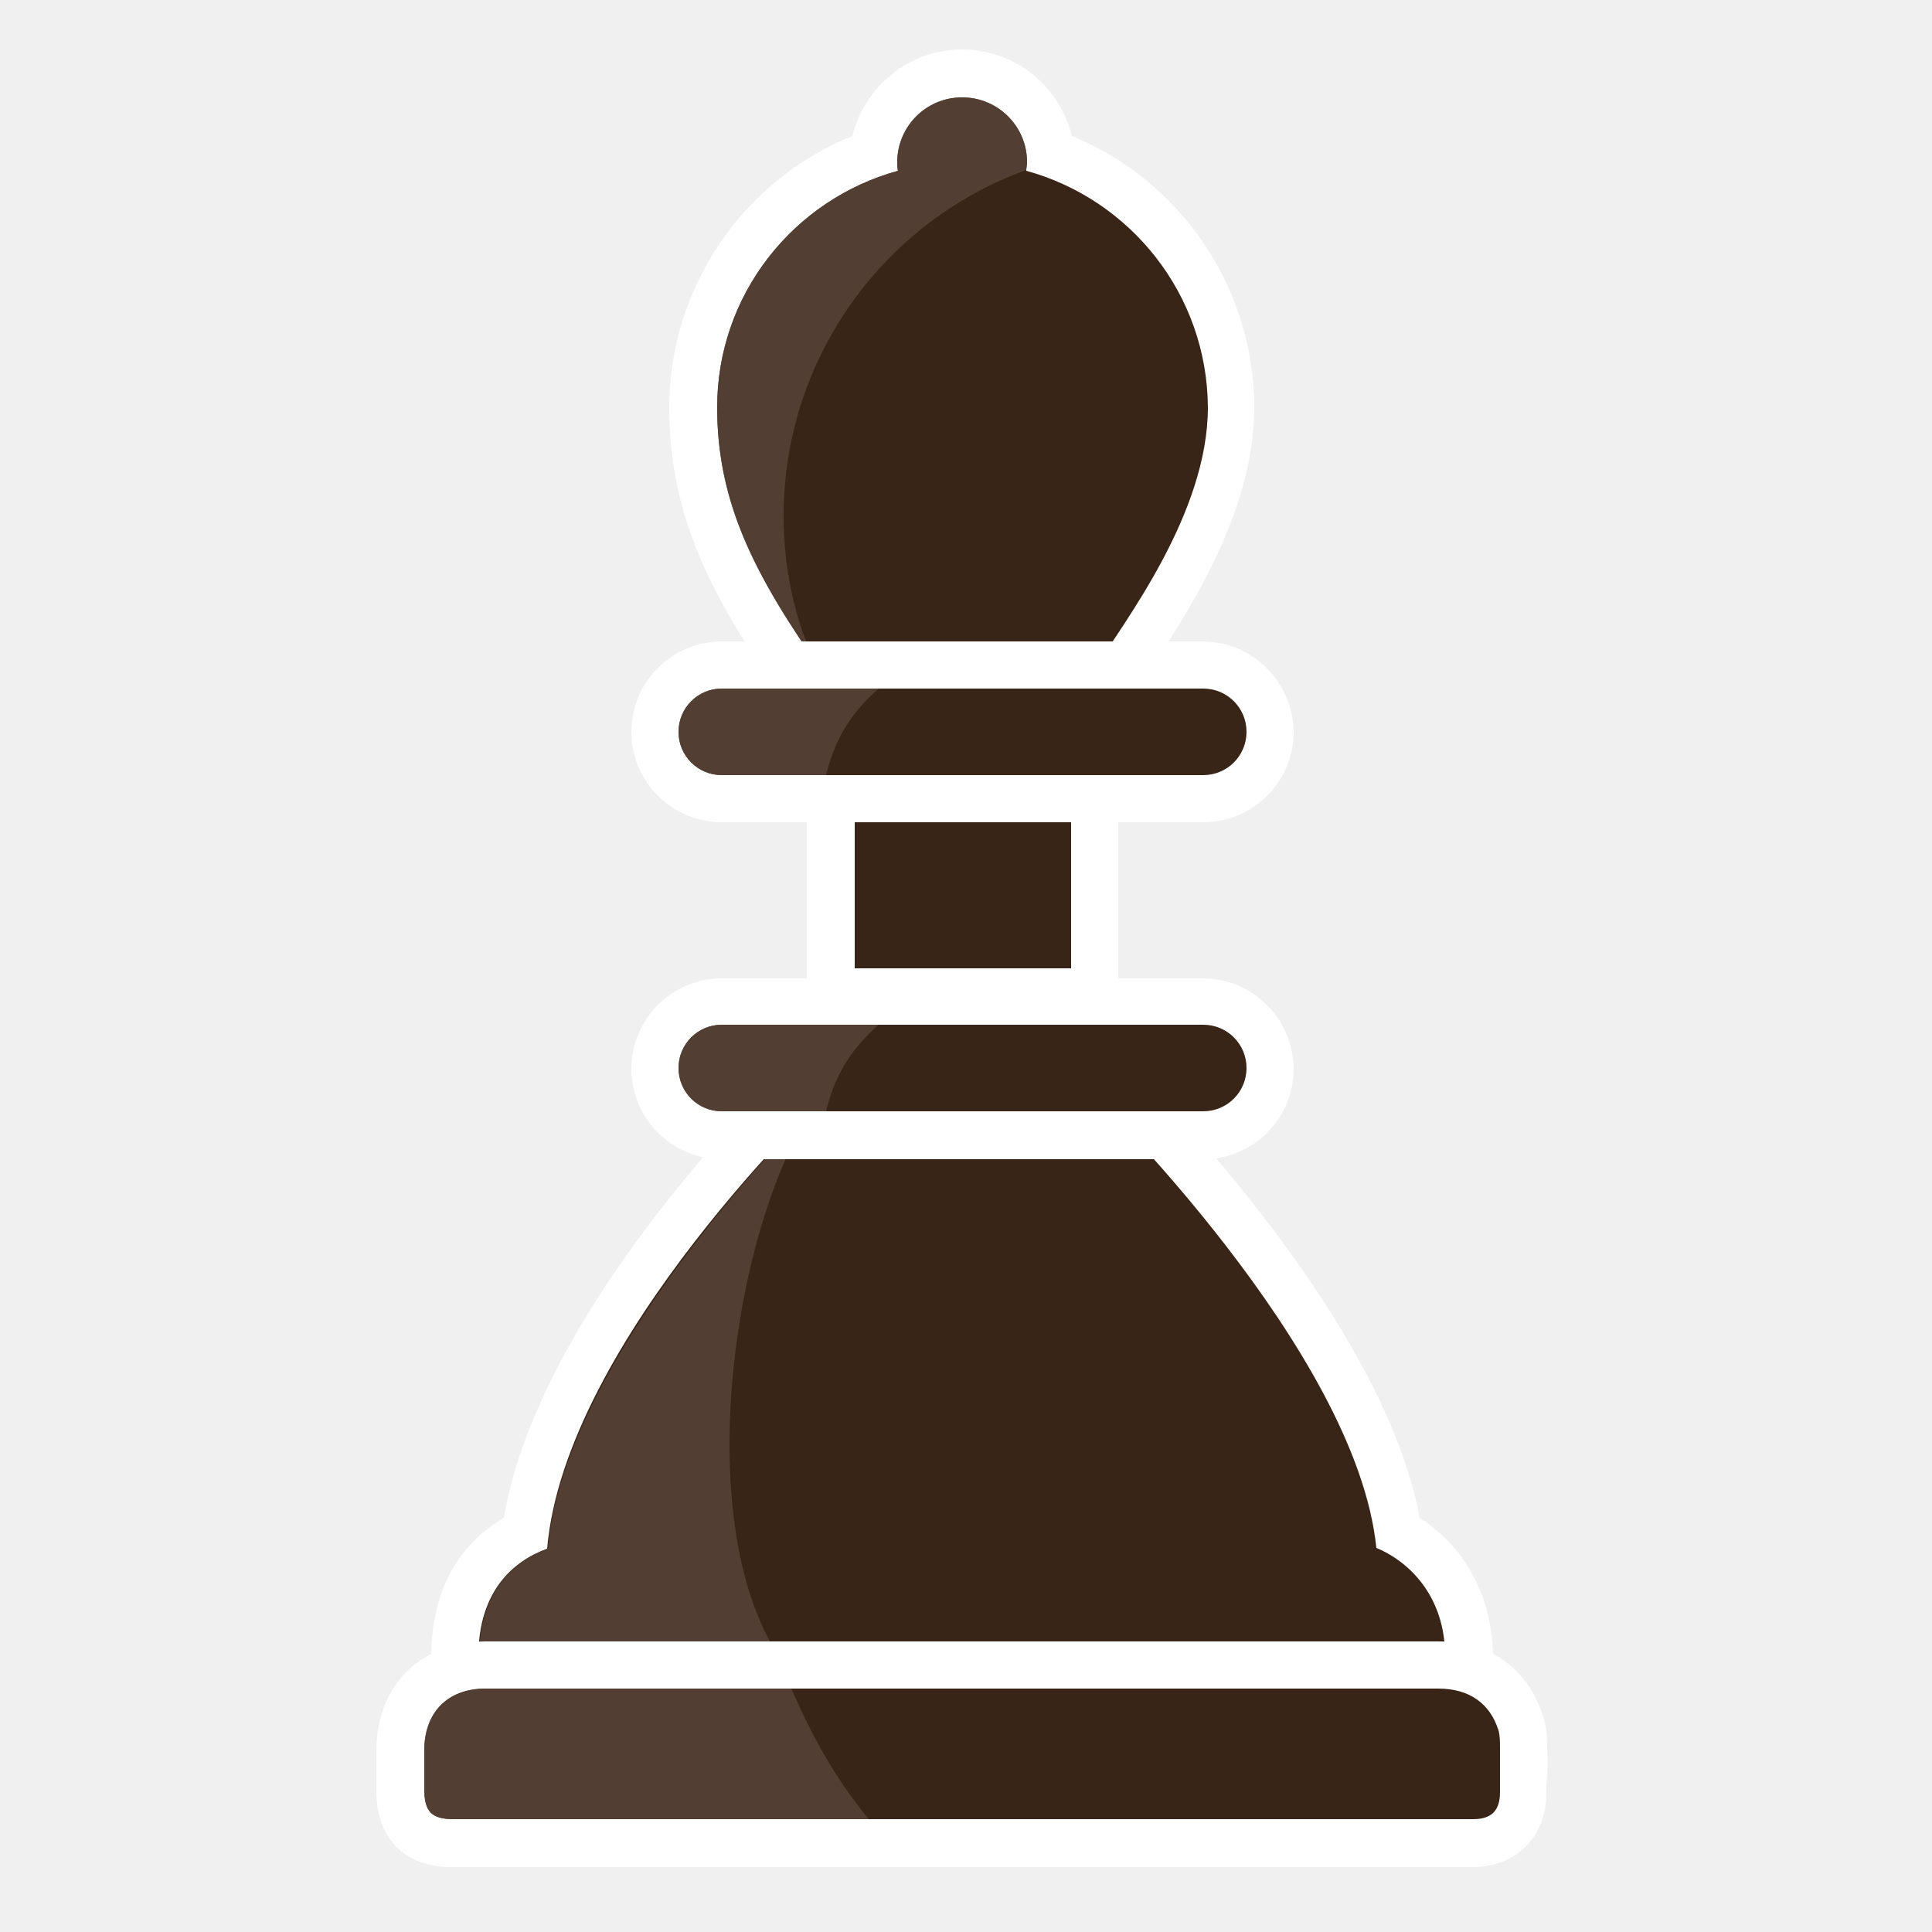
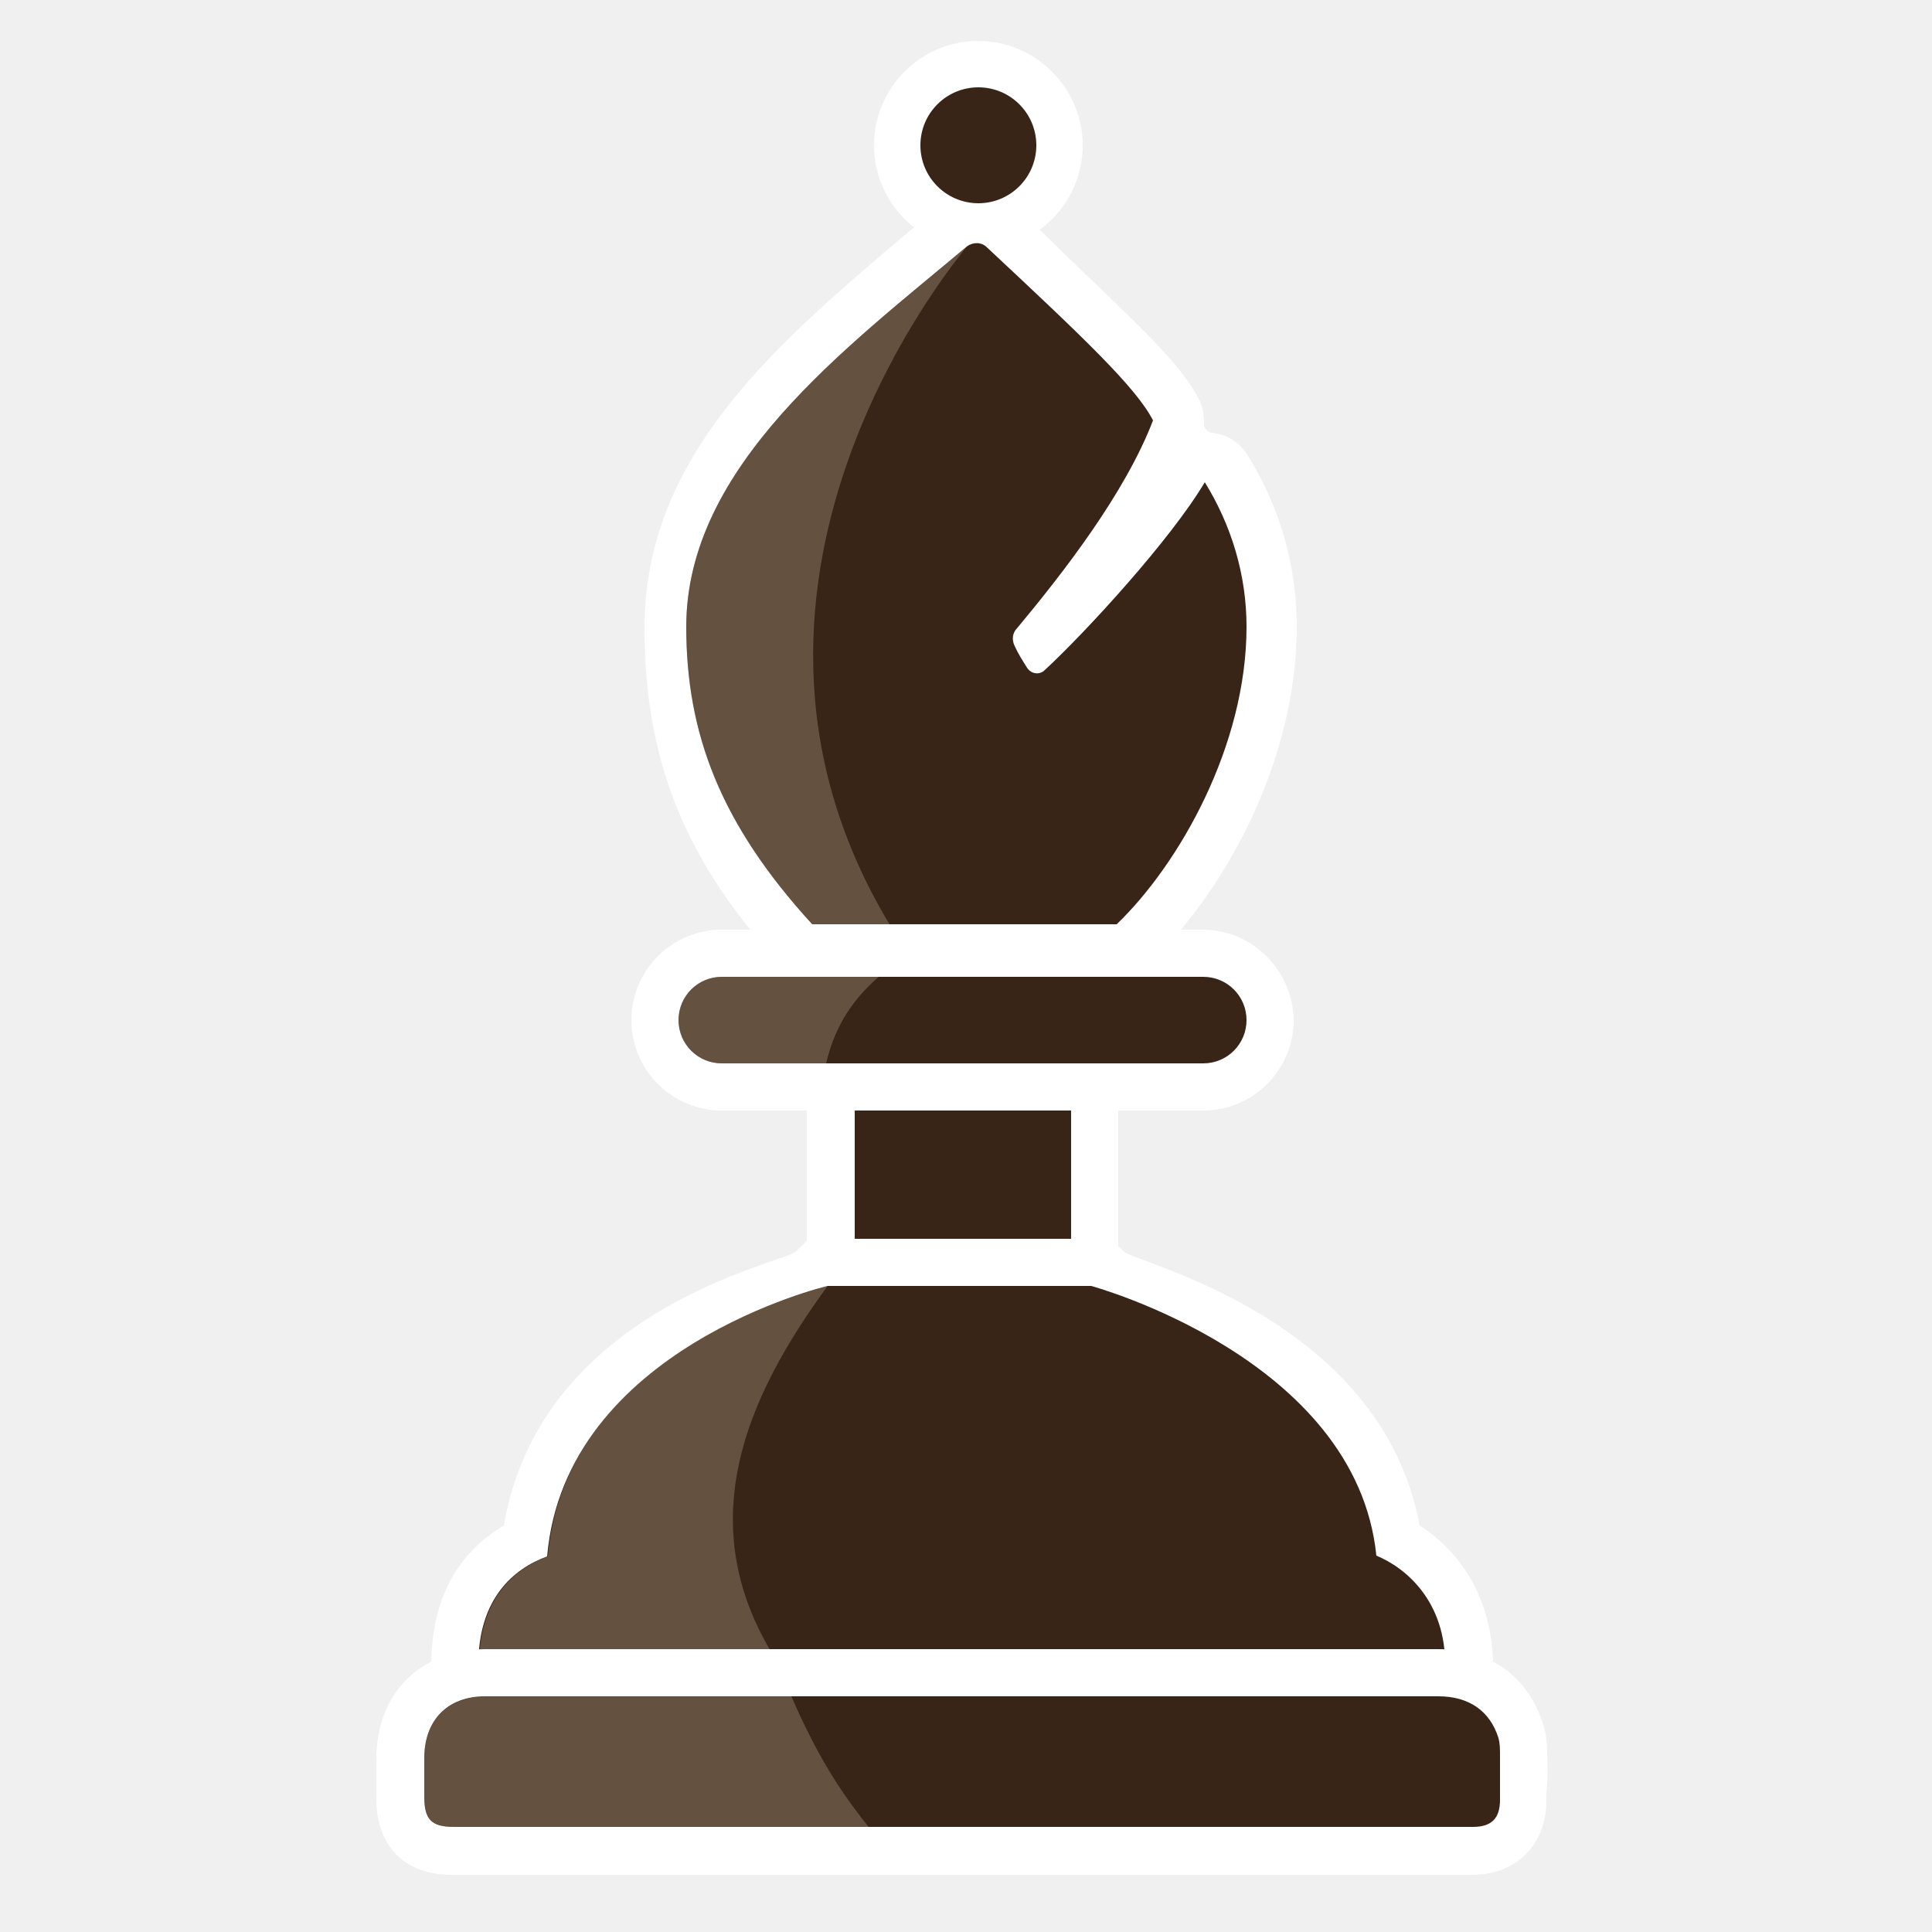
<svg xmlns="http://www.w3.org/2000/svg" version="1.1" id="Capa_1" x="0px" y="0px" viewBox="0 0 250 250" style="enable-background:new 0 0 250 250;" xml:space="preserve">
  <style type="text/css">
- 	.st0{fill:#FFFFFF;}
- 	.st1{fill:#382517;}
- 	.st2{opacity:0.7;fill:#5E493E;}
+ 	.st0{fill:#382517;}
+ 	.st1{fill:#FFFFFF;}
+ 	.st2{opacity:0.25;}
+ 	.st3{fill:#E7D5B6;}
+ 	.st4{opacity:0.25;enable-background:new    ;}
+ 	.st5{opacity:0.25;fill:#E7D5B6;enable-background:new    ;}
</style>
  <g>
-     <path class="st0" d="M183.7,196.4c-5-26.9-36.8-58-38.2-59.4l-1.8-1.7h-39l-1.8,1.7c-1.4,1.4-32.9,31.3-37.7,59.4   c-5.1,3-9.4,8.5-9.4,18.1l0,8.1h6.1l131.3,0v-7.8C193.2,205.6,188.7,199.6,183.7,196.4z" />
-     <path class="st1" d="M178.1,200.3c-2.6-25.6-36.9-58.9-36.9-58.9h-34.1c0,0-34,32-36.3,59c-4.4,1.6-8.9,5.5-8.9,14l125.1,0.2   C187.1,206.3,182,201.9,178.1,200.3z" />
-     <rect x="104.4" y="97" class="st0" width="40.3" height="34.4" />
-     <rect x="110.6" y="103.1" class="st1" width="28" height="22.2" />
-     <path class="st0" d="M138.7,17.6c-1.6-6.5-7.4-11.2-14.2-11.2c-6.8,0-12.6,4.7-14.2,11.2c-14.2,5.7-23.7,19.7-23.7,35.1   c0,14.1,5.4,24.5,14.7,37.7l1.8,2.6h41.6l1.8-2.9c0.5-0.9,1.2-1.9,2-3l0.1-0.1c5.1-7.7,13.7-20.7,13.7-34.3   C162.3,37.4,152.9,23.4,138.7,17.6z" />
-     <path class="st1" d="M132.8,22.1c0-0.4,0.1-0.7,0.1-1.1c0-4.7-3.8-8.4-8.4-8.4c-4.7,0-8.4,3.8-8.4,8.4c0,0.4,0,0.8,0.1,1.1   c-13.5,3.7-23.4,16-23.4,30.6c0,12.3,4.8,21.7,13.6,34.2c0,0,31.4,0,35,0c4.2-6.6,14.9-20.5,14.9-34.2   C156.2,38.1,146.3,25.8,132.8,22.1z" />
-     <path class="st2" d="M105.7,142.8c-7.8,7.9-32.9,35-34.8,57.6c-4.4,1.6-8.9,5.5-8.9,14l38.9,0.1C88.9,196.5,95.3,157,105.7,142.8z" />
-     <path class="st0" d="M200.2,226.1L200.2,226.1c0-0.9,0-2.4-0.5-3.9c-1.9-6.2-6.8-9.8-13.6-9.8l-119.6,0l-1.2,0c-0.9,0-1.8,0-2.6,0   c-8.4,0.1-14,5.8-14,14.2l0,5c0,1.2,0,4.7,2.6,7.4c2.6,2.6,6.2,2.6,7.3,2.6h131.9c5.7,0,9.6-3.9,9.6-9.6l0-1.1   C200.3,229.3,200.3,227.7,200.2,226.1z" />
-     <path class="st1" d="M124.5,235.4c-21.9,0-43.9,0-65.8,0c-2.9,0-3.8-1-3.8-3.9c0-1.7,0-3.3,0-5c0-4.9,3-8,7.9-8c1.2,0,2.5,0,3.7,0   c39.9,0,79.7,0,119.6,0c4,0,6.7,1.9,7.8,5.4c0.2,0.7,0.2,1.5,0.2,2.3c0,1.9,0,3.8,0,5.7c0,2.4-1.1,3.5-3.5,3.5   C168.6,235.4,146.6,235.4,124.5,235.4z" />
-     <path class="st2" d="M101.4,66.8c0-20.6,13.1-38.2,31.4-44.8c0-0.3,0.1-0.7,0.1-1c0-4.7-3.8-8.4-8.4-8.4c-4.7,0-8.4,3.8-8.4,8.4   c0,0.4,0,0.8,0.1,1.1c-13.5,3.7-23.4,16-23.4,30.6c0,11.7,4.3,20.7,12.3,32.3C102.7,79.4,101.4,73.3,101.4,66.8z" />
-     <path class="st2" d="M102.4,218.5c-11.3,0-24.6,0-35.9,0c-1.2,0-2.5,0-3.7,0c-4.9,0.1-7.9,3.1-7.9,8c0,1.7,0,3.3,0,5   c0,2.9,1,3.9,3.8,3.9c10.4,0,43.3,0,53.7,0C108.7,230.8,105.7,226.1,102.4,218.5z" />
+     <circle class="st0" cx="126.6" cy="18.8" r="7.5" />
+     <path class="st1" d="M126.6,32.3c-7.5,0-13.5-6.1-13.5-13.5c0-7.5,6.1-13.5,13.5-13.5s13.5,6.1,13.5,13.5   C140.1,26.3,134,32.3,126.6,32.3z M126.6,17.3c-0.8,0-1.5,0.7-1.5,1.5c0,0.8,0.7,1.5,1.5,1.5s1.5-0.7,1.5-1.5   C128.1,17.9,127.4,17.3,126.6,17.3z" />
+   </g>
+   <g>
    <g>
-       <path class="st0" d="M155.6,83H93.4c-6.5,0-11.7,5.3-11.7,11.7c0,6.5,5.3,11.7,11.7,11.7h62.3c6.5,0,11.7-5.3,11.7-11.7    C167.3,88.3,162.1,83,155.6,83z" />
-       <path class="st1" d="M93.4,100.3h62.3c3.1,0,5.6-2.5,5.6-5.6c0-3.1-2.5-5.6-5.6-5.6H93.4c-3.1,0-5.6,2.5-5.6,5.6    C87.8,97.8,90.3,100.3,93.4,100.3z" />
-       <path class="st2" d="M93.4,100.3h13.5c1-4.2,2.9-7.8,6.8-11.2H93.4c-3.1,0-5.6,2.5-5.6,5.6S90.3,100.3,93.4,100.3z" />
+       <path class="st1" d="M161.5,59c-1-1.7-2.7-2.8-4.7-3c-0.6-0.1-1.1-0.7-1-1.3c0-1.1-0.2-2.2-0.7-3.1c-2.1-4.1-6.7-8.5-14.2-15.7    c-3.8-3.6-8.2-8-13.3-13c-0.5-0.5-1.2-0.5-1.7-0.1c-2.9,2.6-5.8,5.1-8.8,7.6c-16.5,14-33.7,28.5-33.7,50.8    c0,16.8,5,29.6,16.6,42.5c1.5,1.6,3.6,2.5,5.7,2.5l38.3,0c2.1,0,4-0.8,5.5-2.3c9.2-9.1,18.3-25.6,18.3-42.8    C167.8,73.2,165.6,65.6,161.5,59z M126.1,39.6c2,1.9,3.8,3.7,5.6,5.4l0.2,0.1c3.7,3.6,7.3,7,9.5,9.5c0.3,0.4,0.4,0.9,0.2,1.4    c-3.1,6.3-9.1,14.8-15,21.4c-2.1,2.3-2.6,5.7-1.3,8.5c1.4,3,3.3,5.6,3.5,5.9c1.7,2.3,4.7,3.2,7.4,2.2c5.1-1.8,11.3-8.7,16.4-15.3    c0.7-0.9,2.2-0.5,2.3,0.7c0,0.5,0.1,1.1,0.1,1.6c0,11.9-6.3,24.3-12.6,31.6c-0.2,0.3-0.6,0.4-1,0.4h-32.6c-0.4,0-0.7-0.2-1-0.5    c-8.1-9.7-11.4-18.9-11.4-31.5c0-16.2,14.1-28.2,29.1-40.9L126.1,39.6z" />
    </g>
    <g>
-       <path class="st0" d="M155.6,126.6H93.4c-6.5,0-11.7,5.3-11.7,11.7c0,6.5,5.3,11.7,11.7,11.7h62.3c6.5,0,11.7-5.3,11.7-11.7    C167.3,131.8,162.1,126.6,155.6,126.6z" />
-       <path class="st1" d="M93.4,143.8h62.3c3.1,0,5.6-2.5,5.6-5.6s-2.5-5.6-5.6-5.6H93.4c-3.1,0-5.6,2.5-5.6,5.6S90.3,143.8,93.4,143.8    z" />
-       <path class="st2" d="M93.4,143.8h13.5c1-4.2,2.9-7.8,6.8-11.2H93.4c-3.1,0-5.6,2.5-5.6,5.6S90.3,143.8,93.4,143.8z" />
+       <path class="st1" d="M183.7,197.4c-5-26.9-36.8-34-38.2-35.4l-1.8-1.7h-39l-1.8,1.7c-1.4,1.4-32.9,7.3-37.7,35.4    c-5.1,3-9.4,8.5-9.4,18.1v8.1h6.1h131.3v-7.8C193.2,206.6,188.7,200.6,183.7,197.4z" />
+     </g>
+     <g>
+       <path class="st0" d="M178.1,201.3c-2.6-25.6-36.9-34.9-36.9-34.9h-34.1c0,0-34,8-36.3,35c-4.4,1.6-8.9,5.5-8.9,14l125.1,0.2    C187.1,207.3,182,202.9,178.1,201.3z" />
+     </g>
+     <g>
+       <rect x="104.4" y="132" class="st1" width="40.3" height="34.4" />
+     </g>
+     <g>
+       <rect x="110.6" y="128.1" class="st0" width="28" height="32.2" />
+     </g>
+     <g>
+       <g>
+         <path class="st0" d="M127.7,32c-0.7-0.7-1.8-0.7-2.6-0.1C109.5,45,88.8,60.3,88.8,81.1c0,13.8,4.4,25.5,16.3,38.5h39.4     c8.1-7.8,16.8-23.1,16.8-38.5c0-6.8-2-13.2-5.4-18.7c-4.4,7.4-15.3,19.3-20.7,24.3c-0.7,0.7-1.8,0.5-2.3-0.3     c-0.5-0.8-1.1-1.7-1.6-2.8c-0.4-0.8-0.3-1.7,0.3-2.3c6-7.2,14-17.5,17.6-26.9C147,50.1,140,43.5,127.7,32z" />
+       </g>
+     </g>
+     <g class="st2">
+       <g>
+         <path class="st3" d="M125.1,31.9C109.5,45,88.8,60.3,88.8,81.1c0,13.8,4.4,25.5,16.3,38.5h10C87.8,74.2,125.8,31.3,125.1,31.9z" />
+       </g>
+     </g>
+     <g class="st4">
+       <path class="st3" d="M107.1,166.4c-10.8,2.9-34.3,12.4-36.2,35c-4.4,1.6-8.9,5.5-8.9,14l38.9,0.1    C88.9,197.5,96.7,180.6,107.1,166.4z" />
+     </g>
+     <path class="st1" d="M200.2,227.1L200.2,227.1c0-0.9,0-2.4-0.5-3.9c-1.9-6.2-6.8-9.8-13.6-9.8H66.5h-1.2c-0.9,0-1.8,0-2.6,0   c-8.4,0.1-14,5.8-14,14.2v5c0,1.2,0,4.7,2.6,7.4c2.6,2.6,6.2,2.6,7.3,2.6h131.9c5.7,0,9.6-3.9,9.6-9.6v-1.1   C200.3,230.3,200.3,228.7,200.2,227.1z" />
+     <path class="st0" d="M124.5,236.4c-21.9,0-43.9,0-65.8,0c-2.9,0-3.8-1-3.8-3.9c0-1.7,0-3.3,0-5c0-4.9,3-8,7.9-8c1.2,0,2.5,0,3.7,0   c39.9,0,79.7,0,119.6,0c4,0,6.7,1.9,7.8,5.4c0.2,0.7,0.2,1.5,0.2,2.3c0,1.9,0,3.8,0,5.7c0,2.4-1.1,3.5-3.5,3.5   C168.6,236.4,146.6,236.4,124.5,236.4z" />
+     <path class="st5" d="M102.4,219.5c-11.3,0-24.6,0-35.9,0c-1.2,0-2.5,0-3.7,0c-4.9,0.1-7.9,3.1-7.9,8c0,1.7,0,3.3,0,5   c0,2.9,1,3.9,3.8,3.9c10.4,0,43.3,0,53.7,0C108.7,231.8,105.7,227.1,102.4,219.5z" />
+     <g>
+       <g>
+         <path class="st1" d="M155.6,120.3H93.4c-6.5,0-11.7,5.3-11.7,11.7c0,6.5,5.3,11.7,11.7,11.7h62.3c6.5,0,11.7-5.3,11.7-11.7     C167.3,125.6,162.1,120.3,155.6,120.3z" />
+       </g>
+       <g>
+         <path class="st0" d="M93.4,137.6h62.3c3.1,0,5.6-2.5,5.6-5.6c0-3.1-2.5-5.6-5.6-5.6H93.4c-3.1,0-5.6,2.5-5.6,5.6     C87.8,135.1,90.3,137.6,93.4,137.6z" />
+       </g>
+       <g class="st4">
+         <path class="st3" d="M93.4,137.6h13.5c1-4.2,2.9-7.8,6.8-11.2H93.4c-3.1,0-5.6,2.5-5.6,5.6C87.8,135.1,90.3,137.6,93.4,137.6z" />
+       </g>
    </g>
  </g>
+   <g>
+     <circle class="st0" cx="126.6" cy="18.8" r="7.5" />
+   </g>
</svg>
